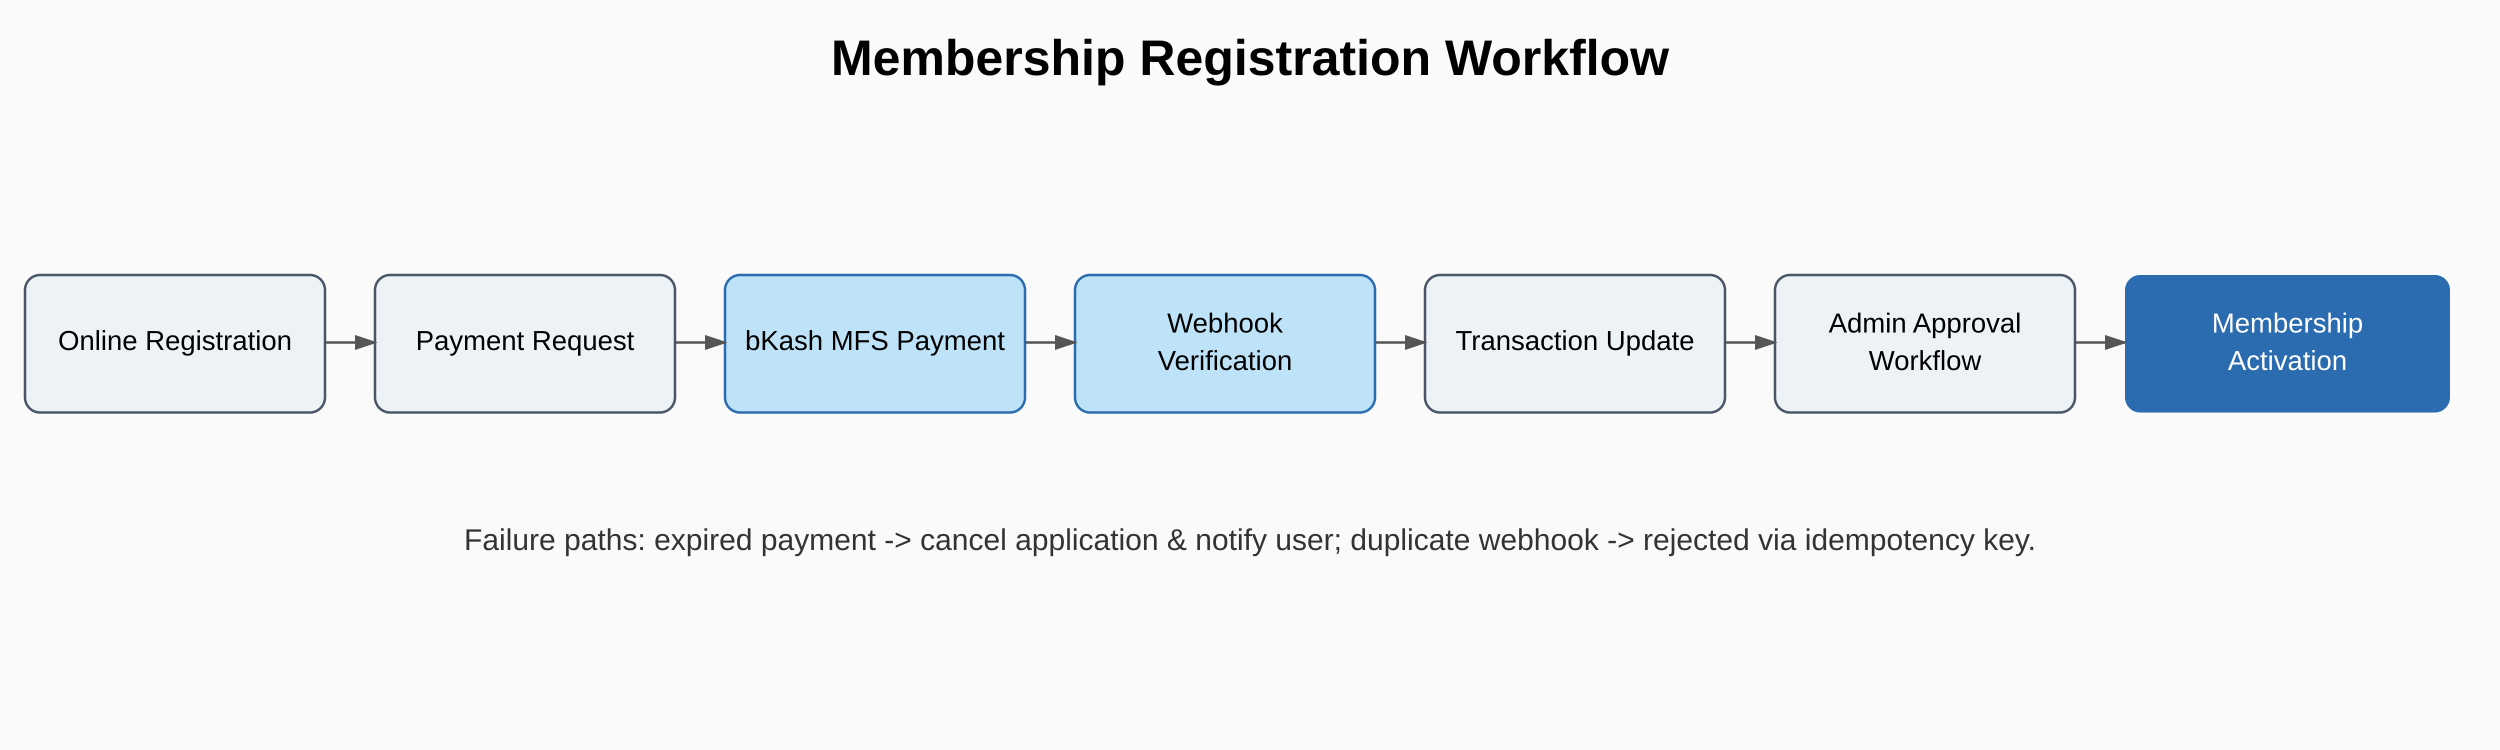
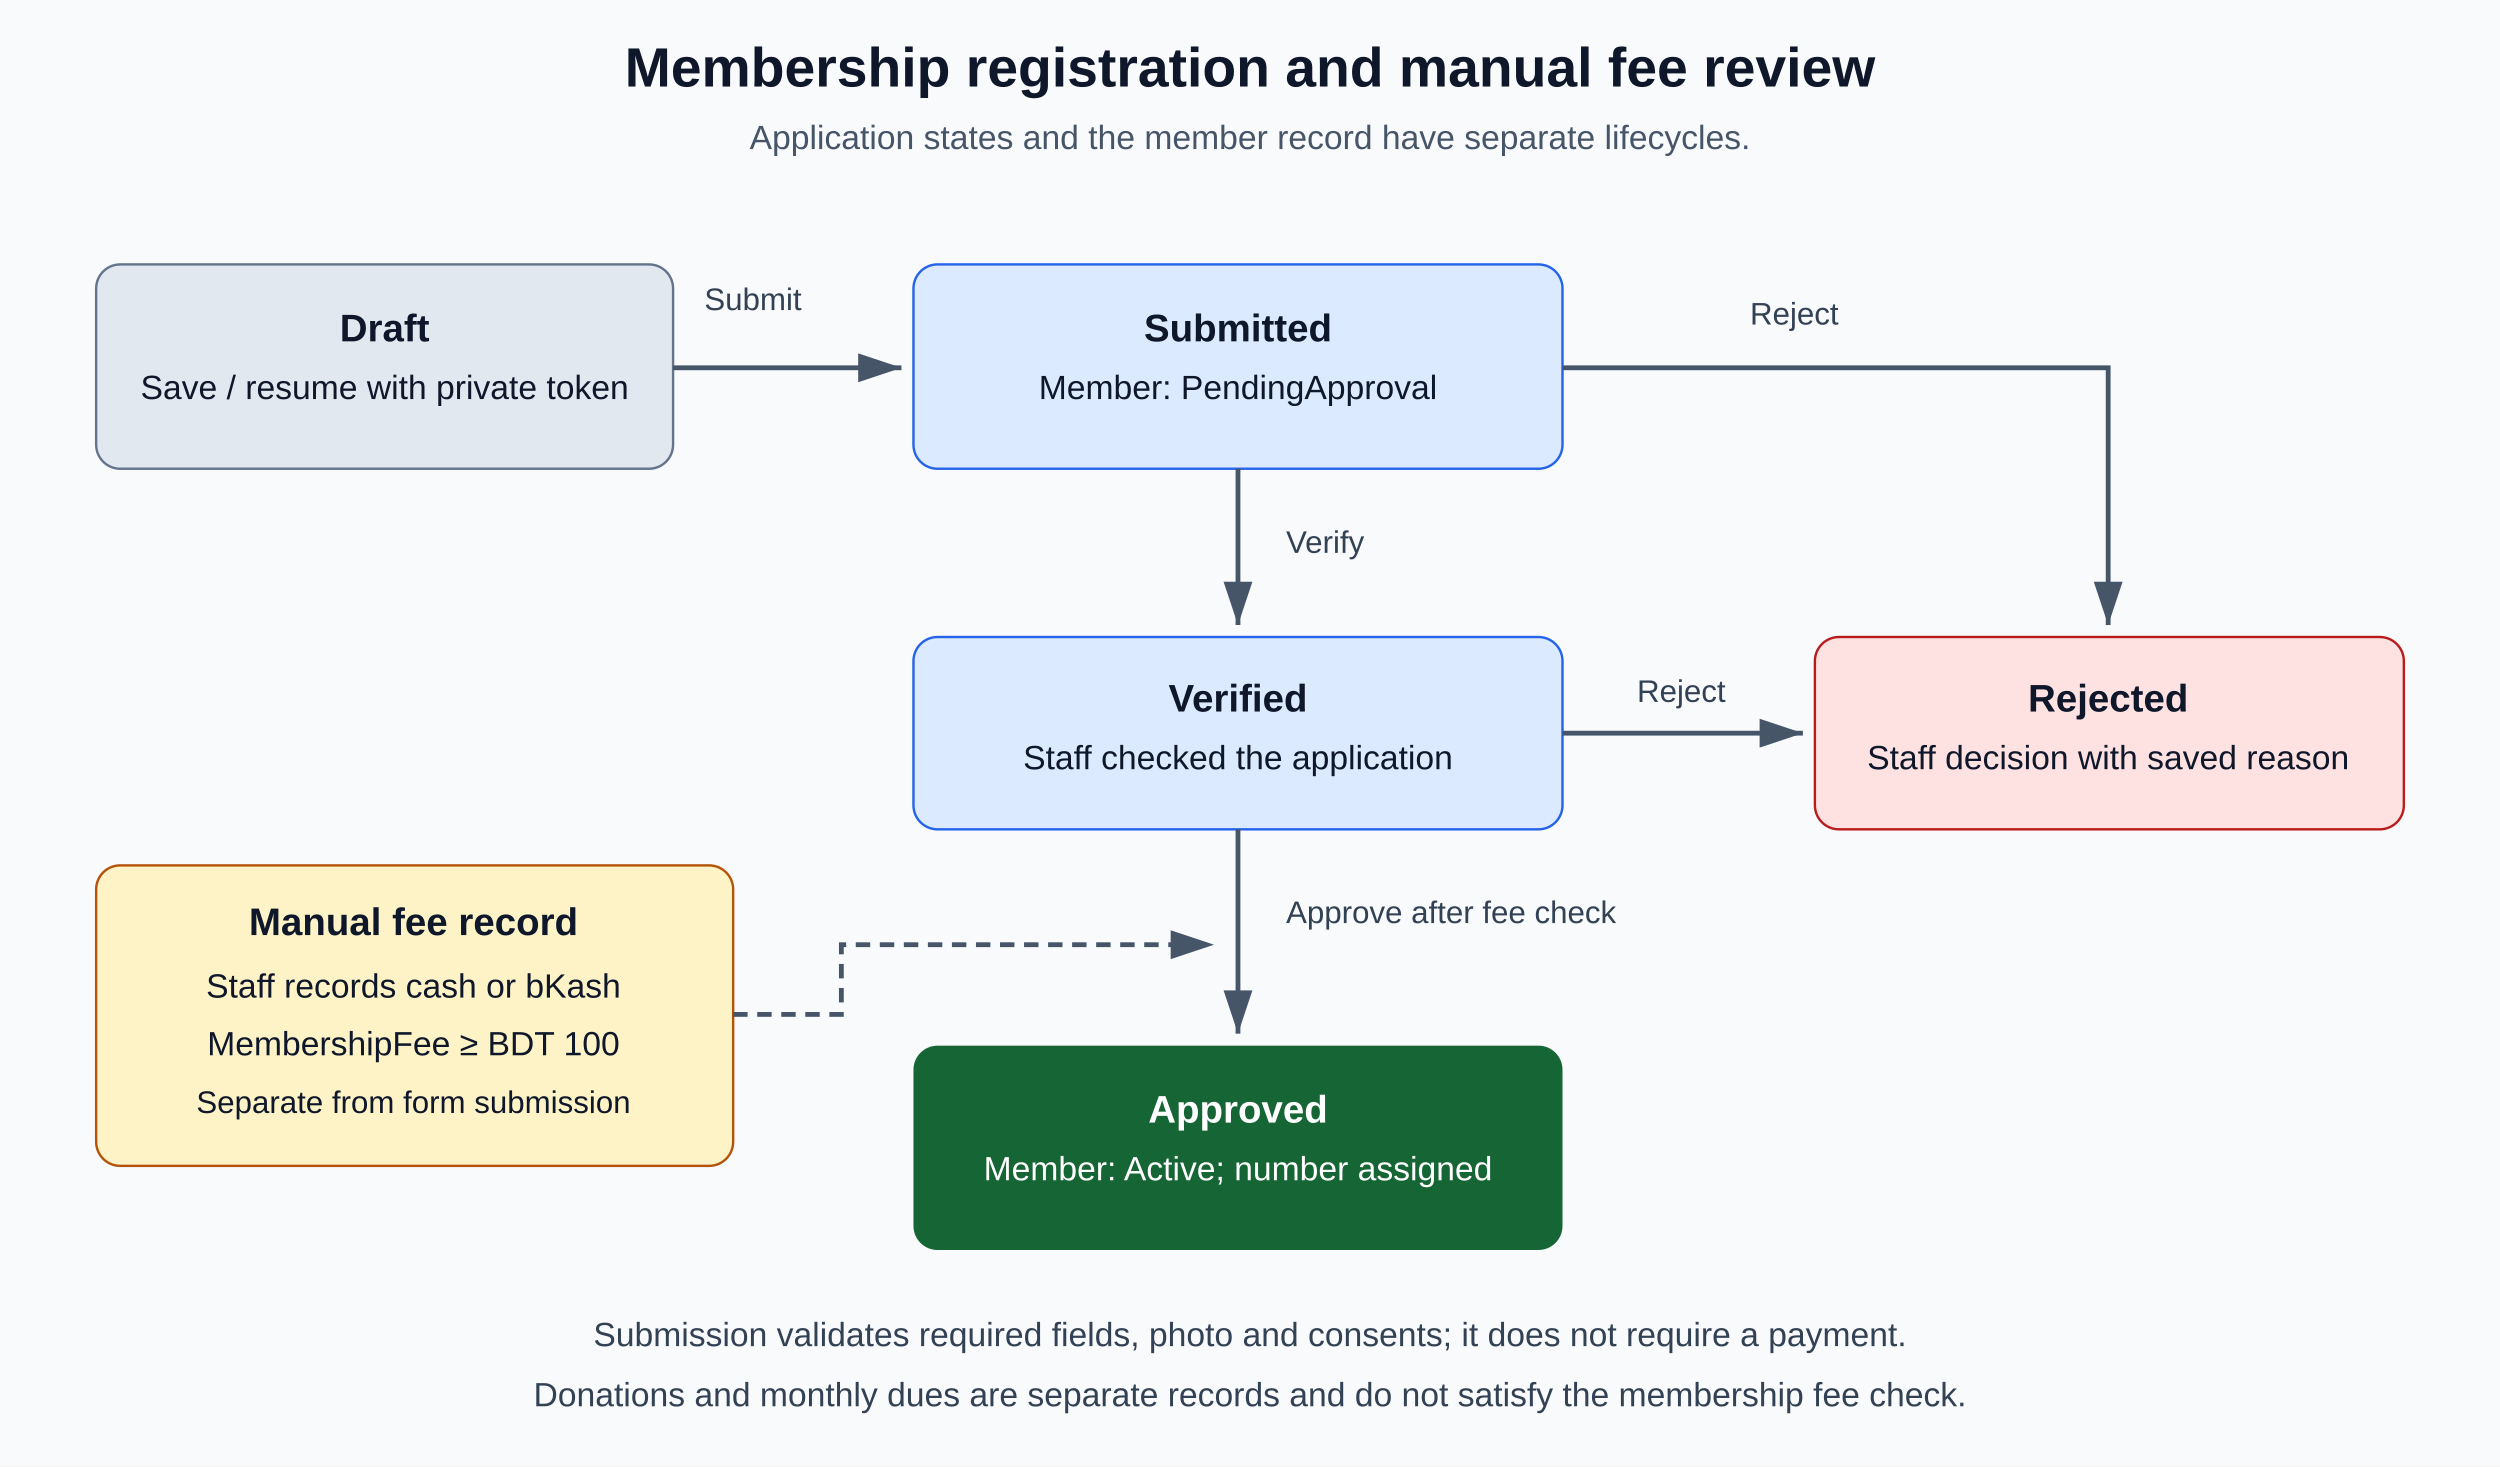
- <svg xmlns="http://www.w3.org/2000/svg" viewBox="0 0 1000 300" font-family="Arial, sans-serif">
+ <svg xmlns="http://www.w3.org/2000/svg" viewBox="0 0 1040 610" font-family="Arial, sans-serif" role="img" aria-labelledby="title desc">
  <defs>
-     <marker id="arrow" markerWidth="10" markerHeight="10" refX="8" refY="3" orient="auto">
-       <path d="M0,0 L0,6 L9,3 z" fill="#555" />
+     <marker id="arrow" markerWidth="10" markerHeight="10" refX="9" refY="3" orient="auto">
+       <path d="M0,0 L0,6 L9,3 z" fill="#475569" />
    </marker>
  </defs>
-   <rect width="1000" height="300" fill="#fafafa" />
-   <text x="500" y="30" text-anchor="middle" font-size="20" font-weight="bold">Membership Registration Workflow</text>
-   <g font-size="11">
-     <rect x="10" y="110" width="120" height="55" rx="6" fill="#edf2f7" stroke="#4a5568" />
-     <text x="70" y="140" text-anchor="middle">Online Registration</text>
-     <rect x="150" y="110" width="120" height="55" rx="6" fill="#edf2f7" stroke="#4a5568" />
-     <text x="210" y="140" text-anchor="middle">Payment Request</text>
-     <rect x="290" y="110" width="120" height="55" rx="6" fill="#bee3f8" stroke="#2b6cb0" />
-     <text x="350" y="140" text-anchor="middle">bKash MFS Payment</text>
-     <rect x="430" y="110" width="120" height="55" rx="6" fill="#bee3f8" stroke="#2b6cb0" />
-     <text x="490" y="133" text-anchor="middle">Webhook</text>
-     <text x="490" y="148" text-anchor="middle">Verification</text>
-     <rect x="570" y="110" width="120" height="55" rx="6" fill="#edf2f7" stroke="#4a5568" />
-     <text x="630" y="140" text-anchor="middle">Transaction Update</text>
-     <rect x="710" y="110" width="120" height="55" rx="6" fill="#edf2f7" stroke="#4a5568" />
-     <text x="770" y="133" text-anchor="middle">Admin Approval</text>
-     <text x="770" y="148" text-anchor="middle">Workflow</text>
-     <rect x="850" y="110" width="130" height="55" rx="6" fill="#2b6cb0" />
-     <text x="915" y="133" text-anchor="middle" fill="white">Membership</text>
-     <text x="915" y="148" text-anchor="middle" fill="white">Activation</text>
-     <line x1="130" y1="137" x2="150" y2="137" stroke="#555" marker-end="url(#arrow)" />
-     <line x1="270" y1="137" x2="290" y2="137" stroke="#555" marker-end="url(#arrow)" />
-     <line x1="410" y1="137" x2="430" y2="137" stroke="#555" marker-end="url(#arrow)" />
-     <line x1="550" y1="137" x2="570" y2="137" stroke="#555" marker-end="url(#arrow)" />
-     <line x1="690" y1="137" x2="710" y2="137" stroke="#555" marker-end="url(#arrow)" />
-     <line x1="830" y1="137" x2="850" y2="137" stroke="#555" marker-end="url(#arrow)" />
+   <rect width="1040" height="610" fill="#f8fafc" />
+   <text x="520" y="36" text-anchor="middle" font-size="23" font-weight="bold" fill="#0f172a">Membership registration and manual fee review</text>
+   <text x="520" y="62" text-anchor="middle" font-size="14" fill="#475569">Application states and the member record have separate lifecycles.</text>
+   <g font-size="16" text-anchor="middle" fill="#0f172a">
+     <rect x="40" y="110" width="240" height="85" rx="10" fill="#e2e8f0" stroke="#64748b" />
+     <text x="160" y="142" font-weight="bold">Draft</text>
+     <text x="160" y="166" font-size="14">Save / resume with private token</text>
+     <rect x="380" y="110" width="270" height="85" rx="10" fill="#dbeafe" stroke="#2563eb" />
+     <text x="515" y="142" font-weight="bold">Submitted</text>
+     <text x="515" y="166" font-size="14">Member: PendingApproval</text>
+     <rect x="380" y="265" width="270" height="80" rx="10" fill="#dbeafe" stroke="#2563eb" />
+     <text x="515" y="296" font-weight="bold">Verified</text>
+     <text x="515" y="320" font-size="14">Staff checked the application</text>
+     <rect x="380" y="435" width="270" height="85" rx="10" fill="#166534" />
+     <text x="515" y="467" font-weight="bold" fill="white">Approved</text>
+     <text x="515" y="491" font-size="14" fill="white">Member: Active; number assigned</text>
+     <rect x="755" y="265" width="245" height="80" rx="10" fill="#fee2e2" stroke="#b91c1c" />
+     <text x="877" y="296" font-weight="bold">Rejected</text>
+     <text x="877" y="320" font-size="14">Staff decision with saved reason</text>
+     <rect x="40" y="360" width="265" height="125" rx="10" fill="#fef3c7" stroke="#b45309" />
+     <text x="172" y="389" font-weight="bold">Manual fee record</text>
+     <text x="172" y="415" font-size="14">Staff records cash or bKash</text>
+     <text x="172" y="439" font-size="14">MembershipFee ≥ BDT 100</text>
+     <text x="172" y="463" font-size="13">Separate from form submission</text>
  </g>
-   <text x="500" y="220" text-anchor="middle" font-size="12" fill="#333">Failure paths: expired payment -&gt; cancel application &amp; notify user; duplicate webhook -&gt; rejected via idempotency key.</text>
+   <g stroke="#475569" stroke-width="2" fill="none" marker-end="url(#arrow)">
+     <path d="M280 153 H375" />
+     <path d="M515 195 V260" />
+     <path d="M515 345 V430" />
+     <path d="M650 153 H877 V260" />
+     <path d="M650 305 H750" />
+     <path d="M305 422 H350 V393 H505" stroke-dasharray="6 4" />
+   </g>
+   <g font-size="13" fill="#334155">
+     <text x="293" y="129">Submit</text>
+     <text x="535" y="230">Verify</text>
+     <text x="535" y="384">Approve after fee check</text>
+     <text x="728" y="135">Reject</text>
+     <text x="681" y="292">Reject</text>
+   </g>
+   <text x="520" y="560" text-anchor="middle" font-size="14" fill="#334155">Submission validates required fields, photo and consents; it does not require a payment.</text>
+   <text x="520" y="585" text-anchor="middle" font-size="14" fill="#334155">Donations and monthly dues are separate records and do not satisfy the membership fee check.</text>
</svg>
